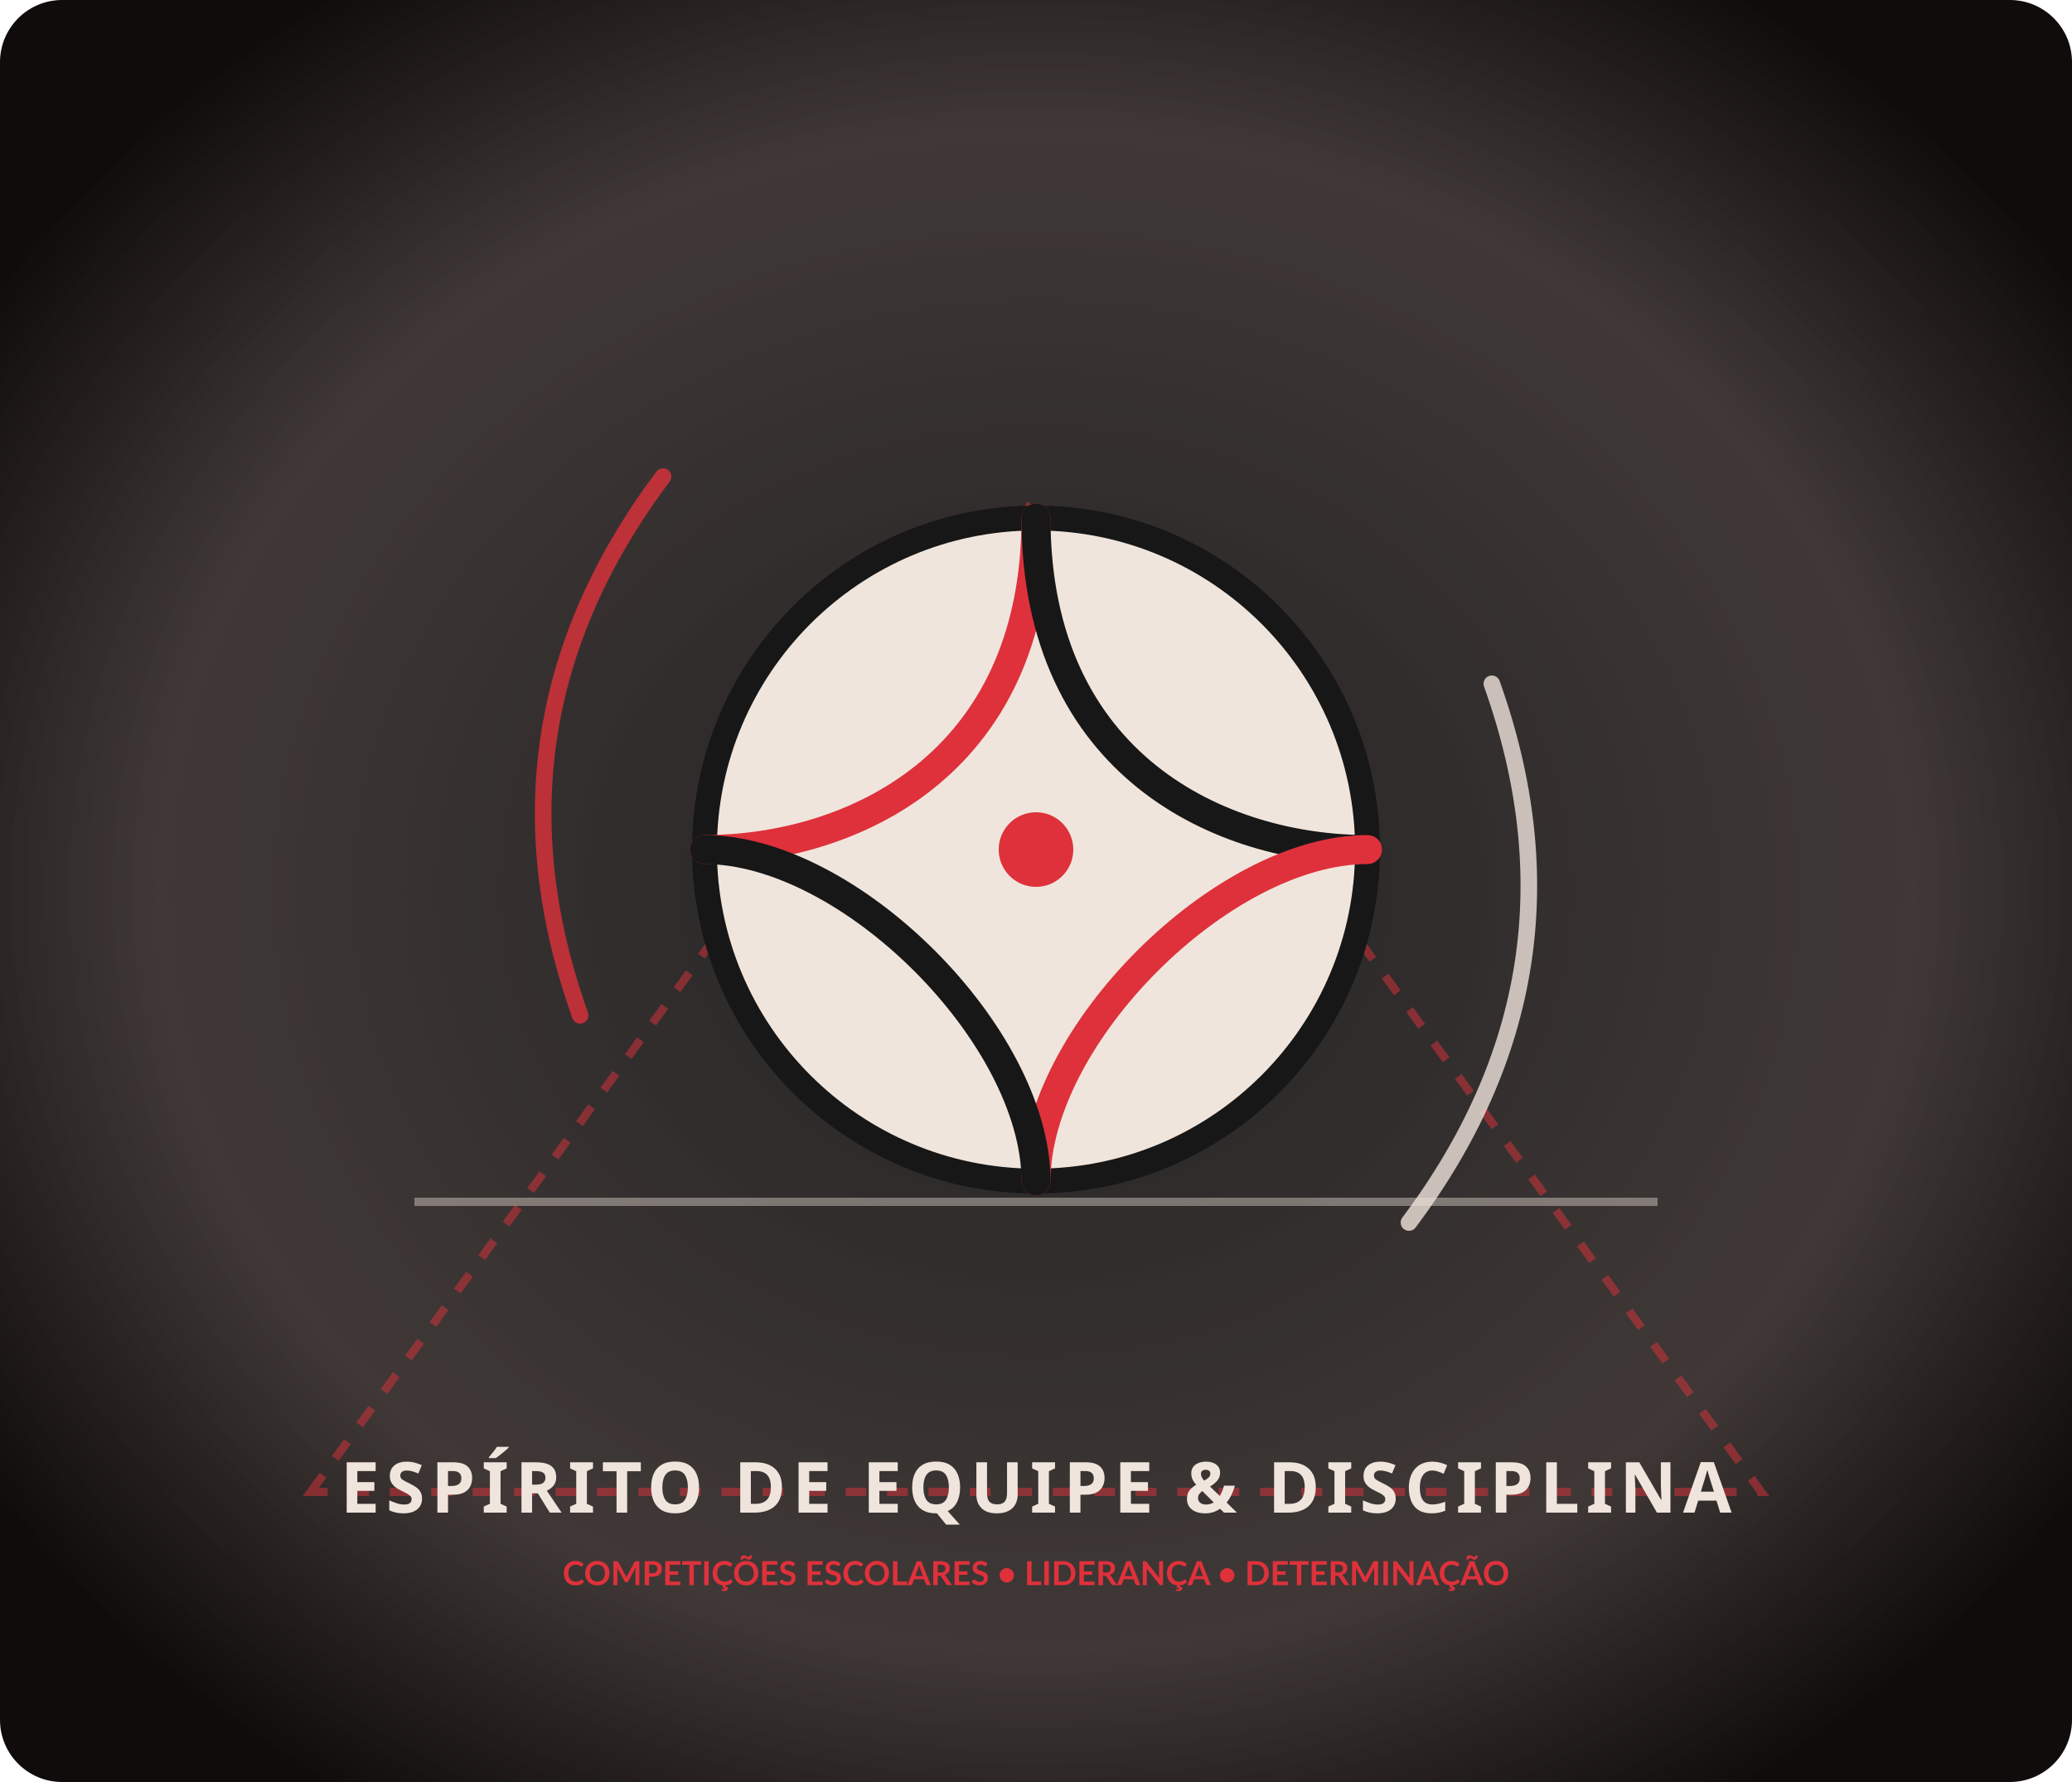
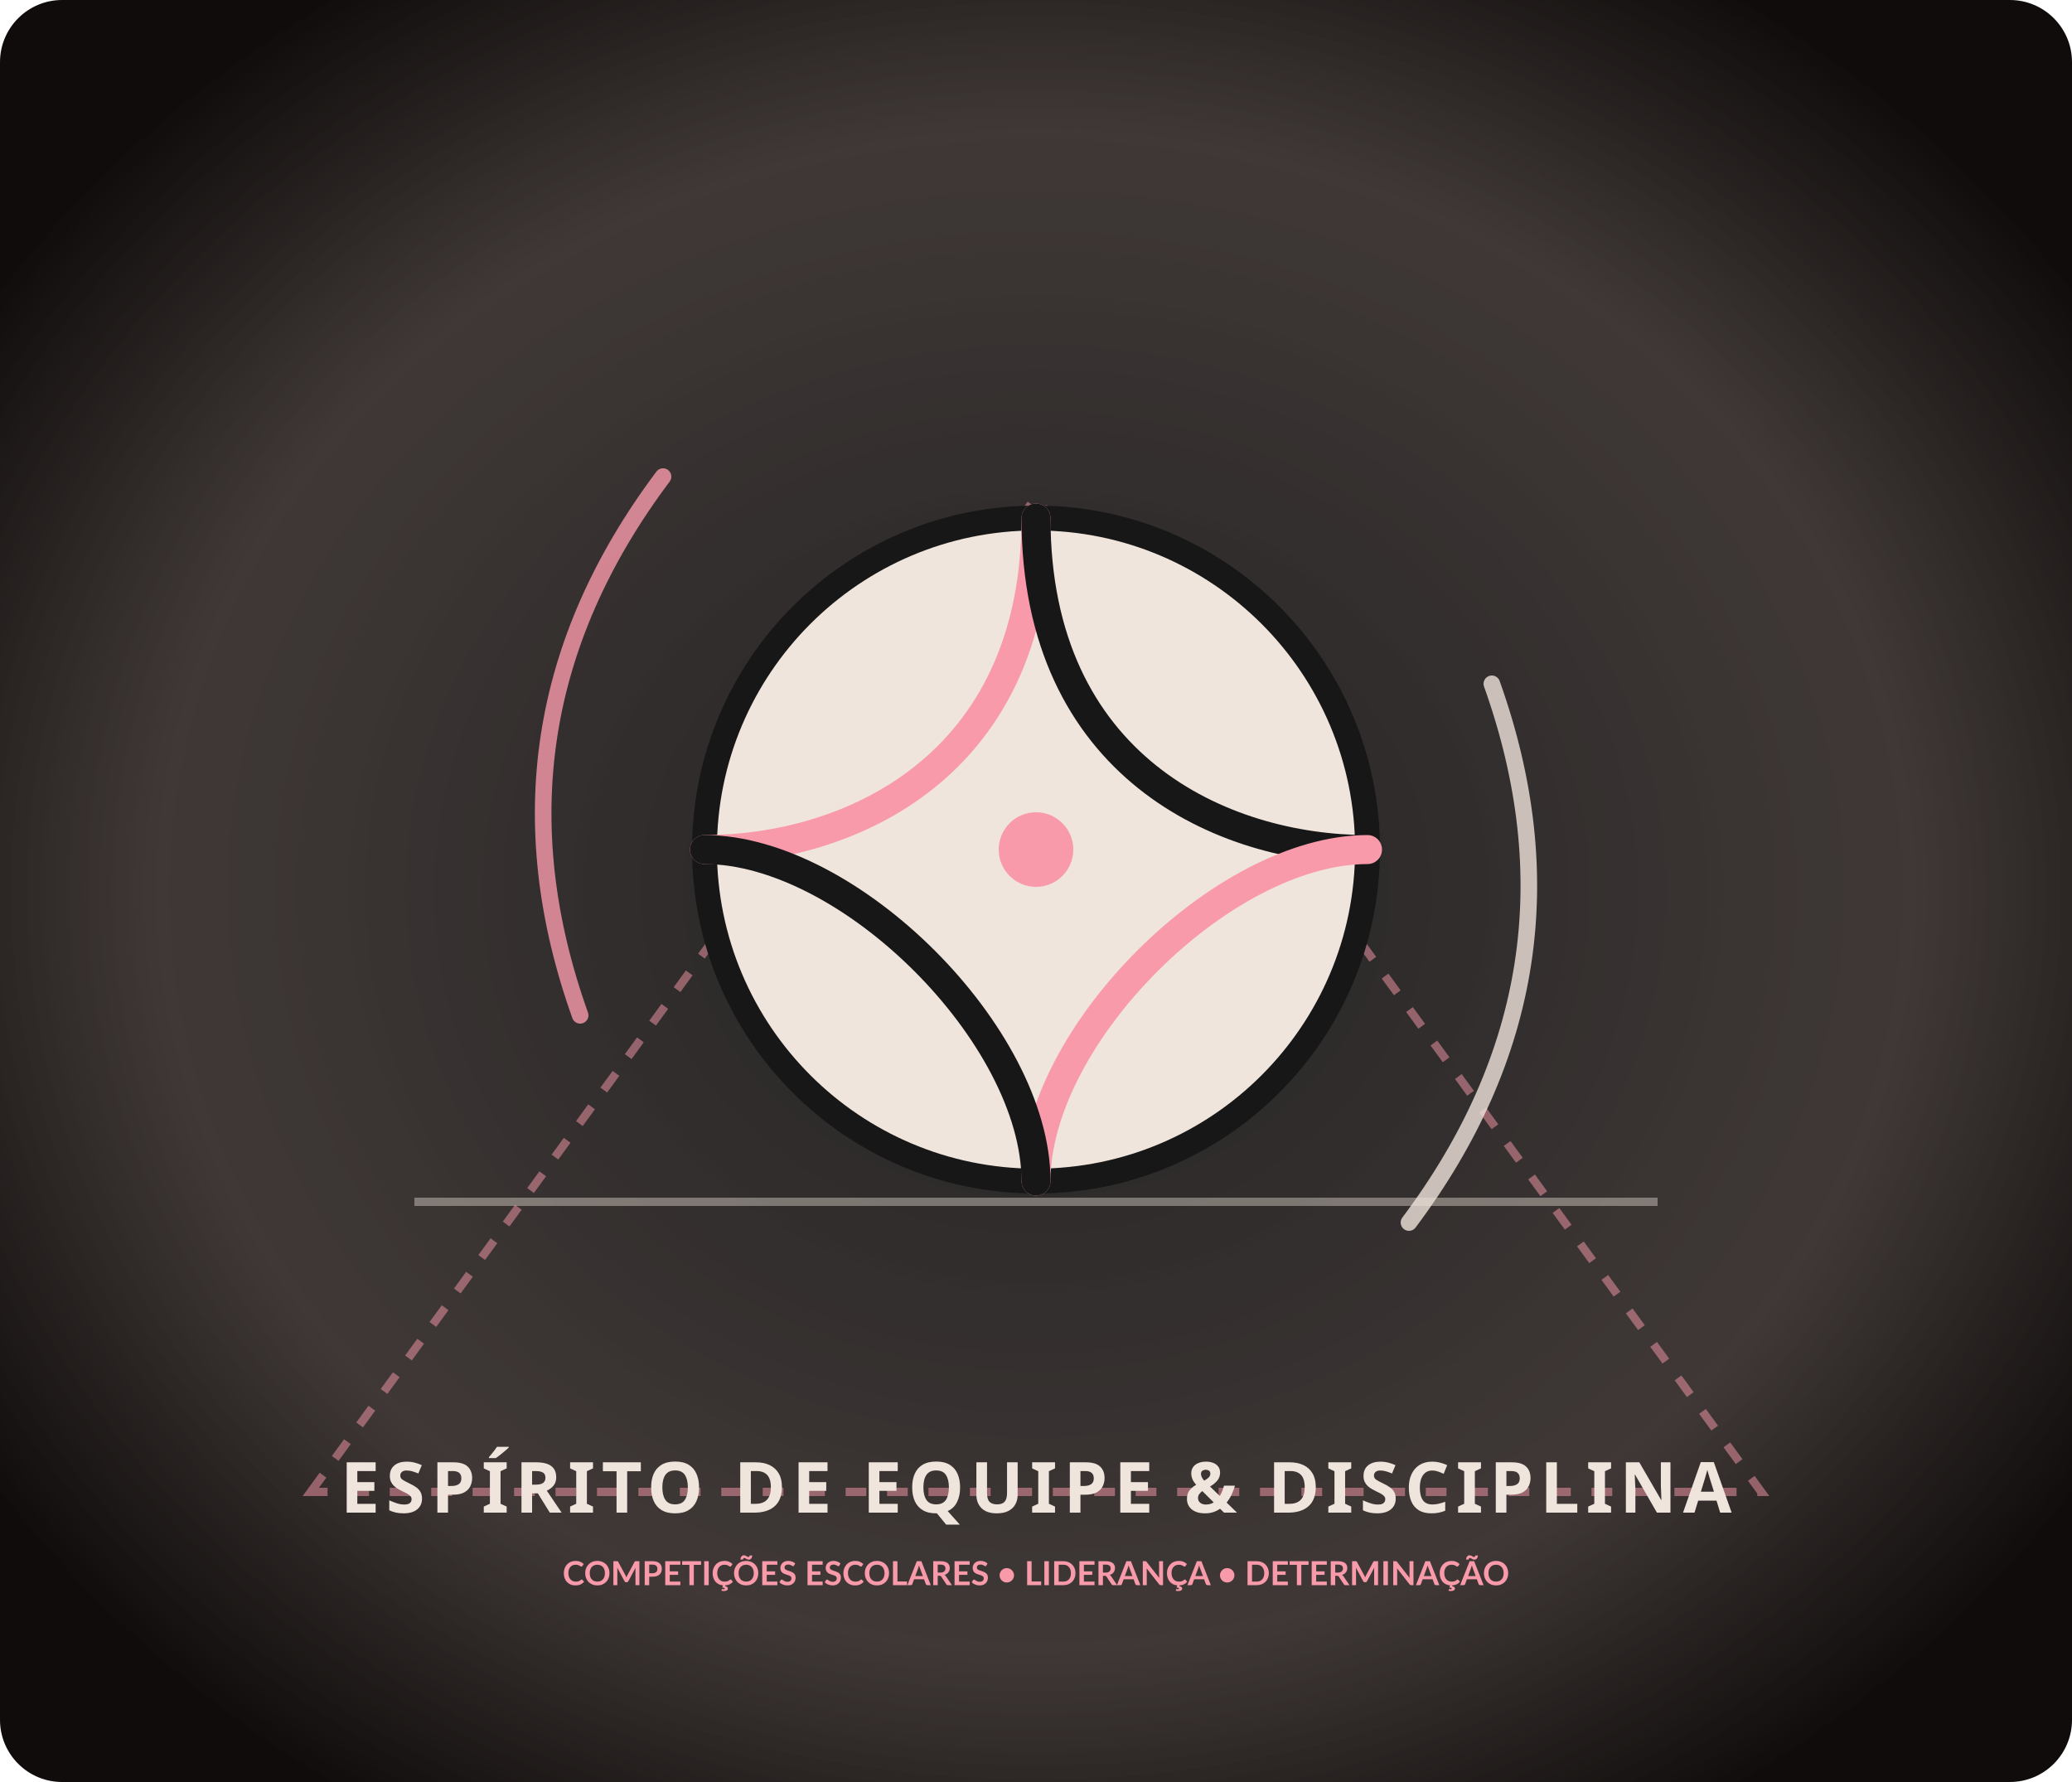
<svg xmlns="http://www.w3.org/2000/svg" viewBox="0 0 1000 860" width="1000" height="860">
  <defs>
    <radialGradient id="gradVolei" cx="50%" cy="50%" r="60%">
      <stop offset="0%" stop-color="#171717" stop-opacity="0.95" />
      <stop offset="70%" stop-color="#2a2220" stop-opacity="0.9" />
      <stop offset="100%" stop-color="#0f0c0b" stop-opacity="1" />
    </radialGradient>
  </defs>
  <rect width="1000" height="860" fill="url(#gradVolei)" rx="30" />
-   <path d="M150 720 L500 240 L850 720 Z" fill="none" stroke="#DE313B" stroke-width="4" stroke-dasharray="10 10" opacity="0.5" />
+   <path d="M150 720 L500 240 L850 720 Z" fill="none" stroke="#F99AAA" stroke-width="4" stroke-dasharray="10 10" opacity="0.5" />
  <line x1="200" y1="580" x2="800" y2="580" stroke="#f0e5dc" stroke-width="4" opacity="0.4" />
  <g transform="translate(500, 410)">
    <circle cx="0" cy="0" r="160" fill="#f0e5dc" stroke="#171717" stroke-width="12" />
-     <path d="M0 -160 C0 -40 -90 0 -160 0" fill="none" stroke="#DE313B" stroke-width="14" stroke-linecap="round" />
+     <path d="M0 -160 C0 -40 -90 0 -160 0" fill="none" stroke="#F99AAA" stroke-width="14" stroke-linecap="round" />
    <path d="M0 -160 C0 -40 90 0 160 0" fill="none" stroke="#171717" stroke-width="14" stroke-linecap="round" />
-     <path d="M160 0 C90 0 0 90 0 160" fill="none" stroke="#DE313B" stroke-width="14" stroke-linecap="round" />
+     <path d="M160 0 C90 0 0 90 0 160" fill="none" stroke="#F99AAA" stroke-width="14" stroke-linecap="round" />
    <path d="M-160 0 C-90 0 0 90 0 160" fill="none" stroke="#171717" stroke-width="14" stroke-linecap="round" />
-     <circle cx="0" cy="0" r="18" fill="#DE313B" />
-     <path d="M-220 80 Q-270 -60 -180 -180" fill="none" stroke="#DE313B" stroke-width="8" stroke-linecap="round" opacity="0.8" />
+     <circle cx="0" cy="0" r="18" fill="#F99AAA" />
+     <path d="M-220 80 Q-270 -60 -180 -180" fill="none" stroke="#F99AAA" stroke-width="8" stroke-linecap="round" opacity="0.8" />
    <path d="M220 -80 Q270 60 180 180" fill="none" stroke="#f0e5dc" stroke-width="8" stroke-linecap="round" opacity="0.8" />
  </g>
  <text x="500" y="730" font-family="'Monstro', sans-serif" font-size="34" font-weight="900" fill="#f0e5dc" text-anchor="middle" letter-spacing="3">ESPÍRITO DE EQUIPE &amp; DISCIPLINA</text>
-   <text x="500" y="765" font-family="'Lato', sans-serif" font-size="16" fill="#DE313B" text-anchor="middle" font-weight="700">COMPETIÇÕES ESCOLARES • LIDERANÇA • DETERMINAÇÃO</text>
+   <text x="500" y="765" font-family="'Lato', sans-serif" font-size="16" fill="#F99AAA" text-anchor="middle" font-weight="700">COMPETIÇÕES ESCOLARES • LIDERANÇA • DETERMINAÇÃO</text>
</svg>
